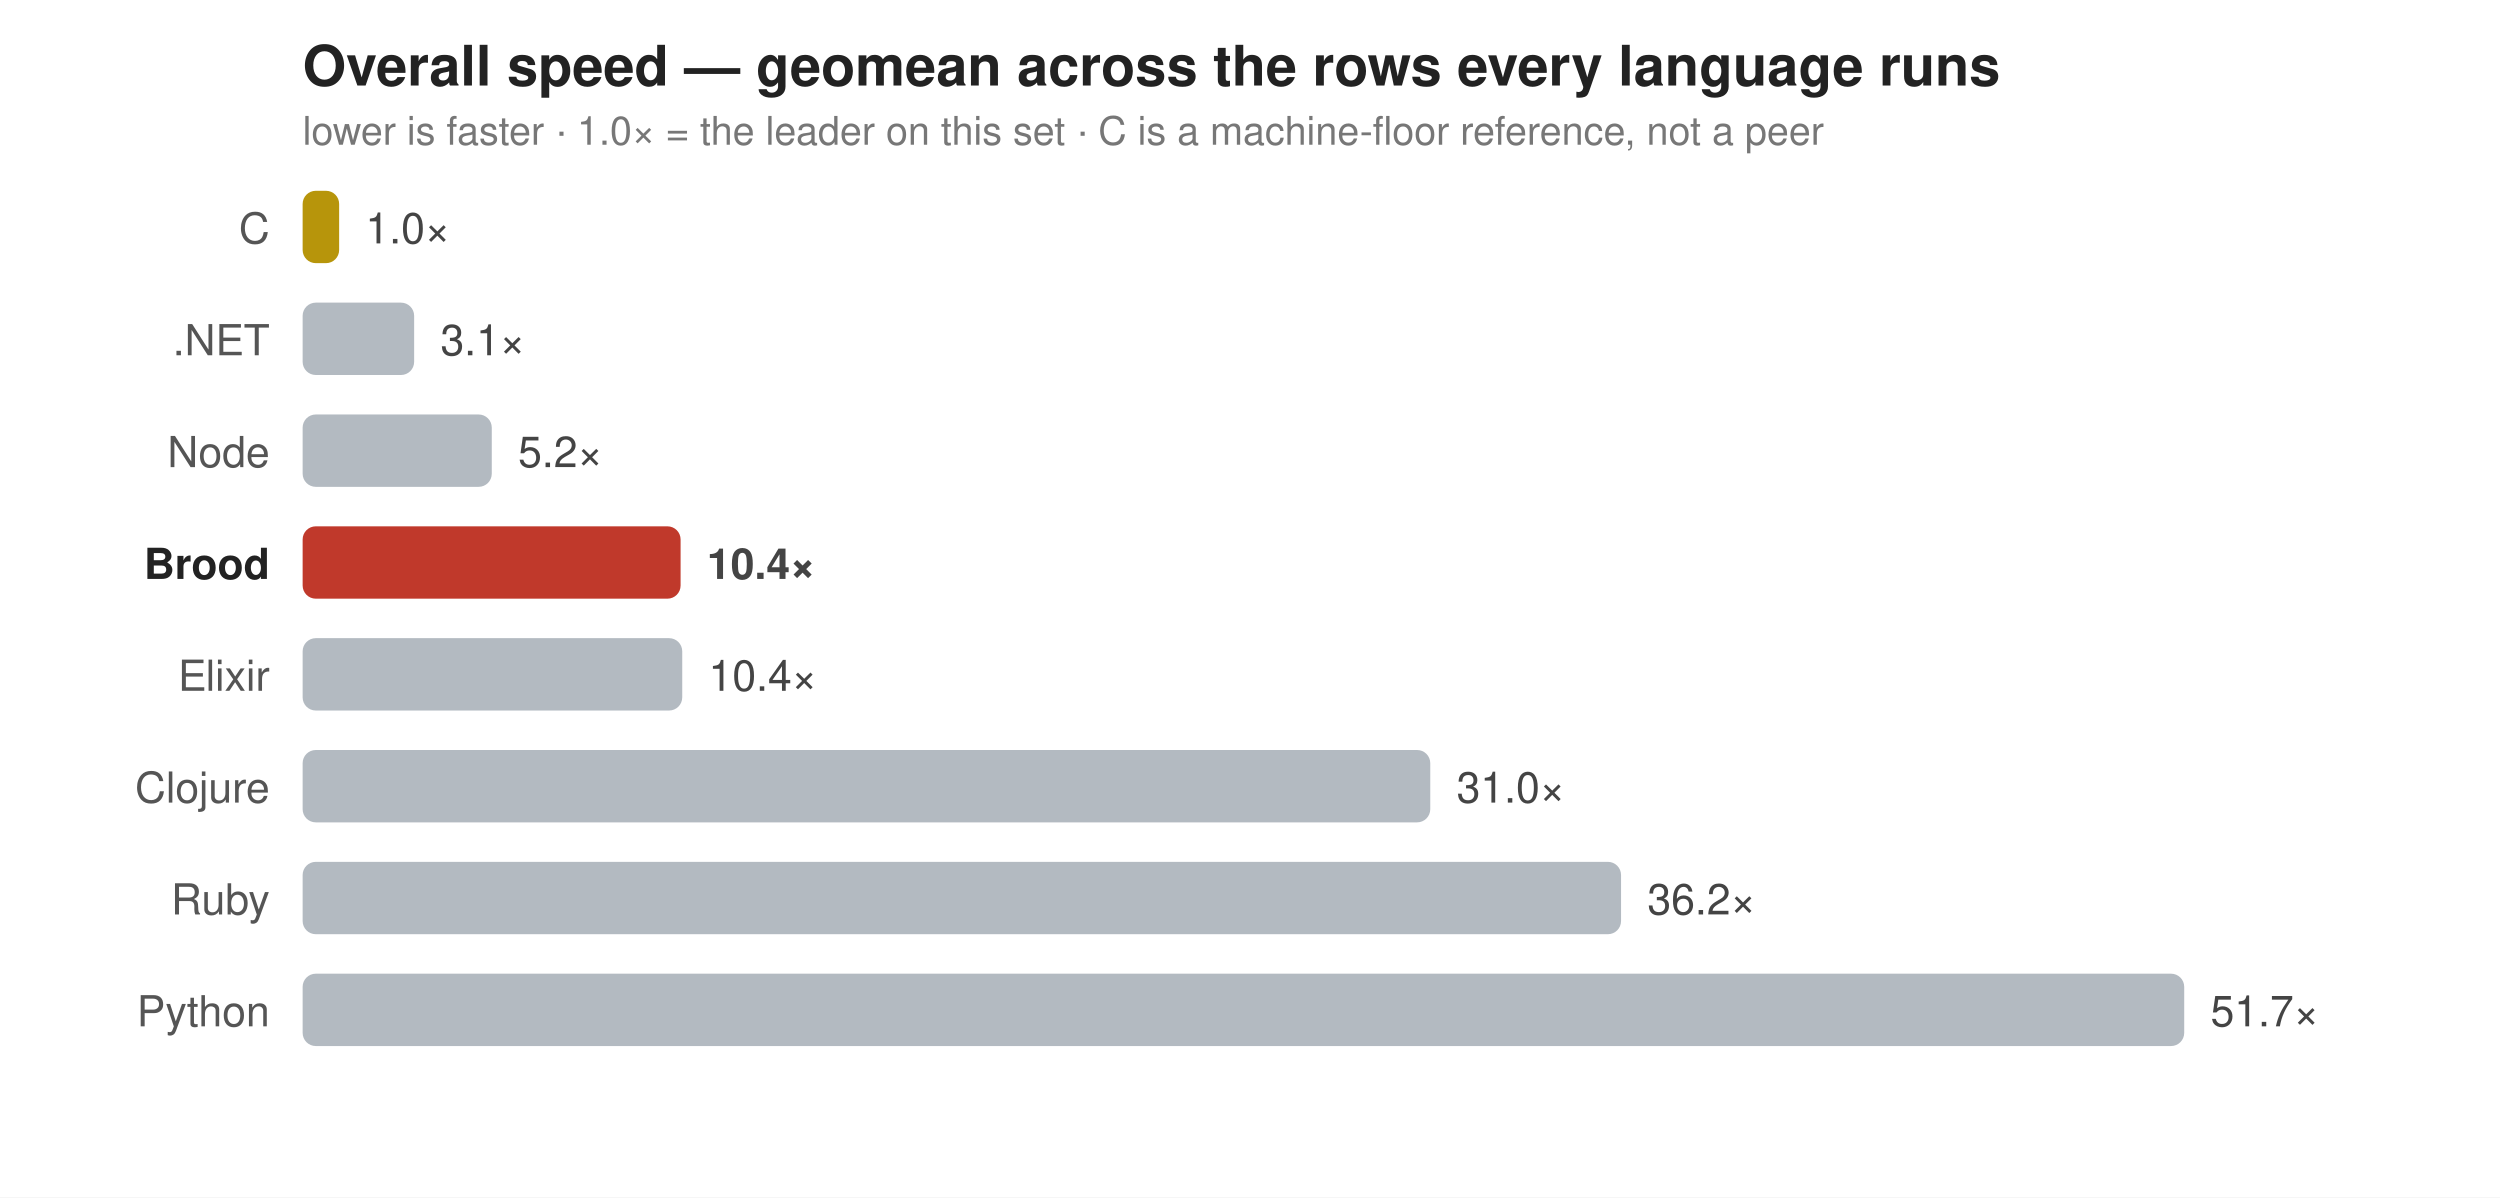
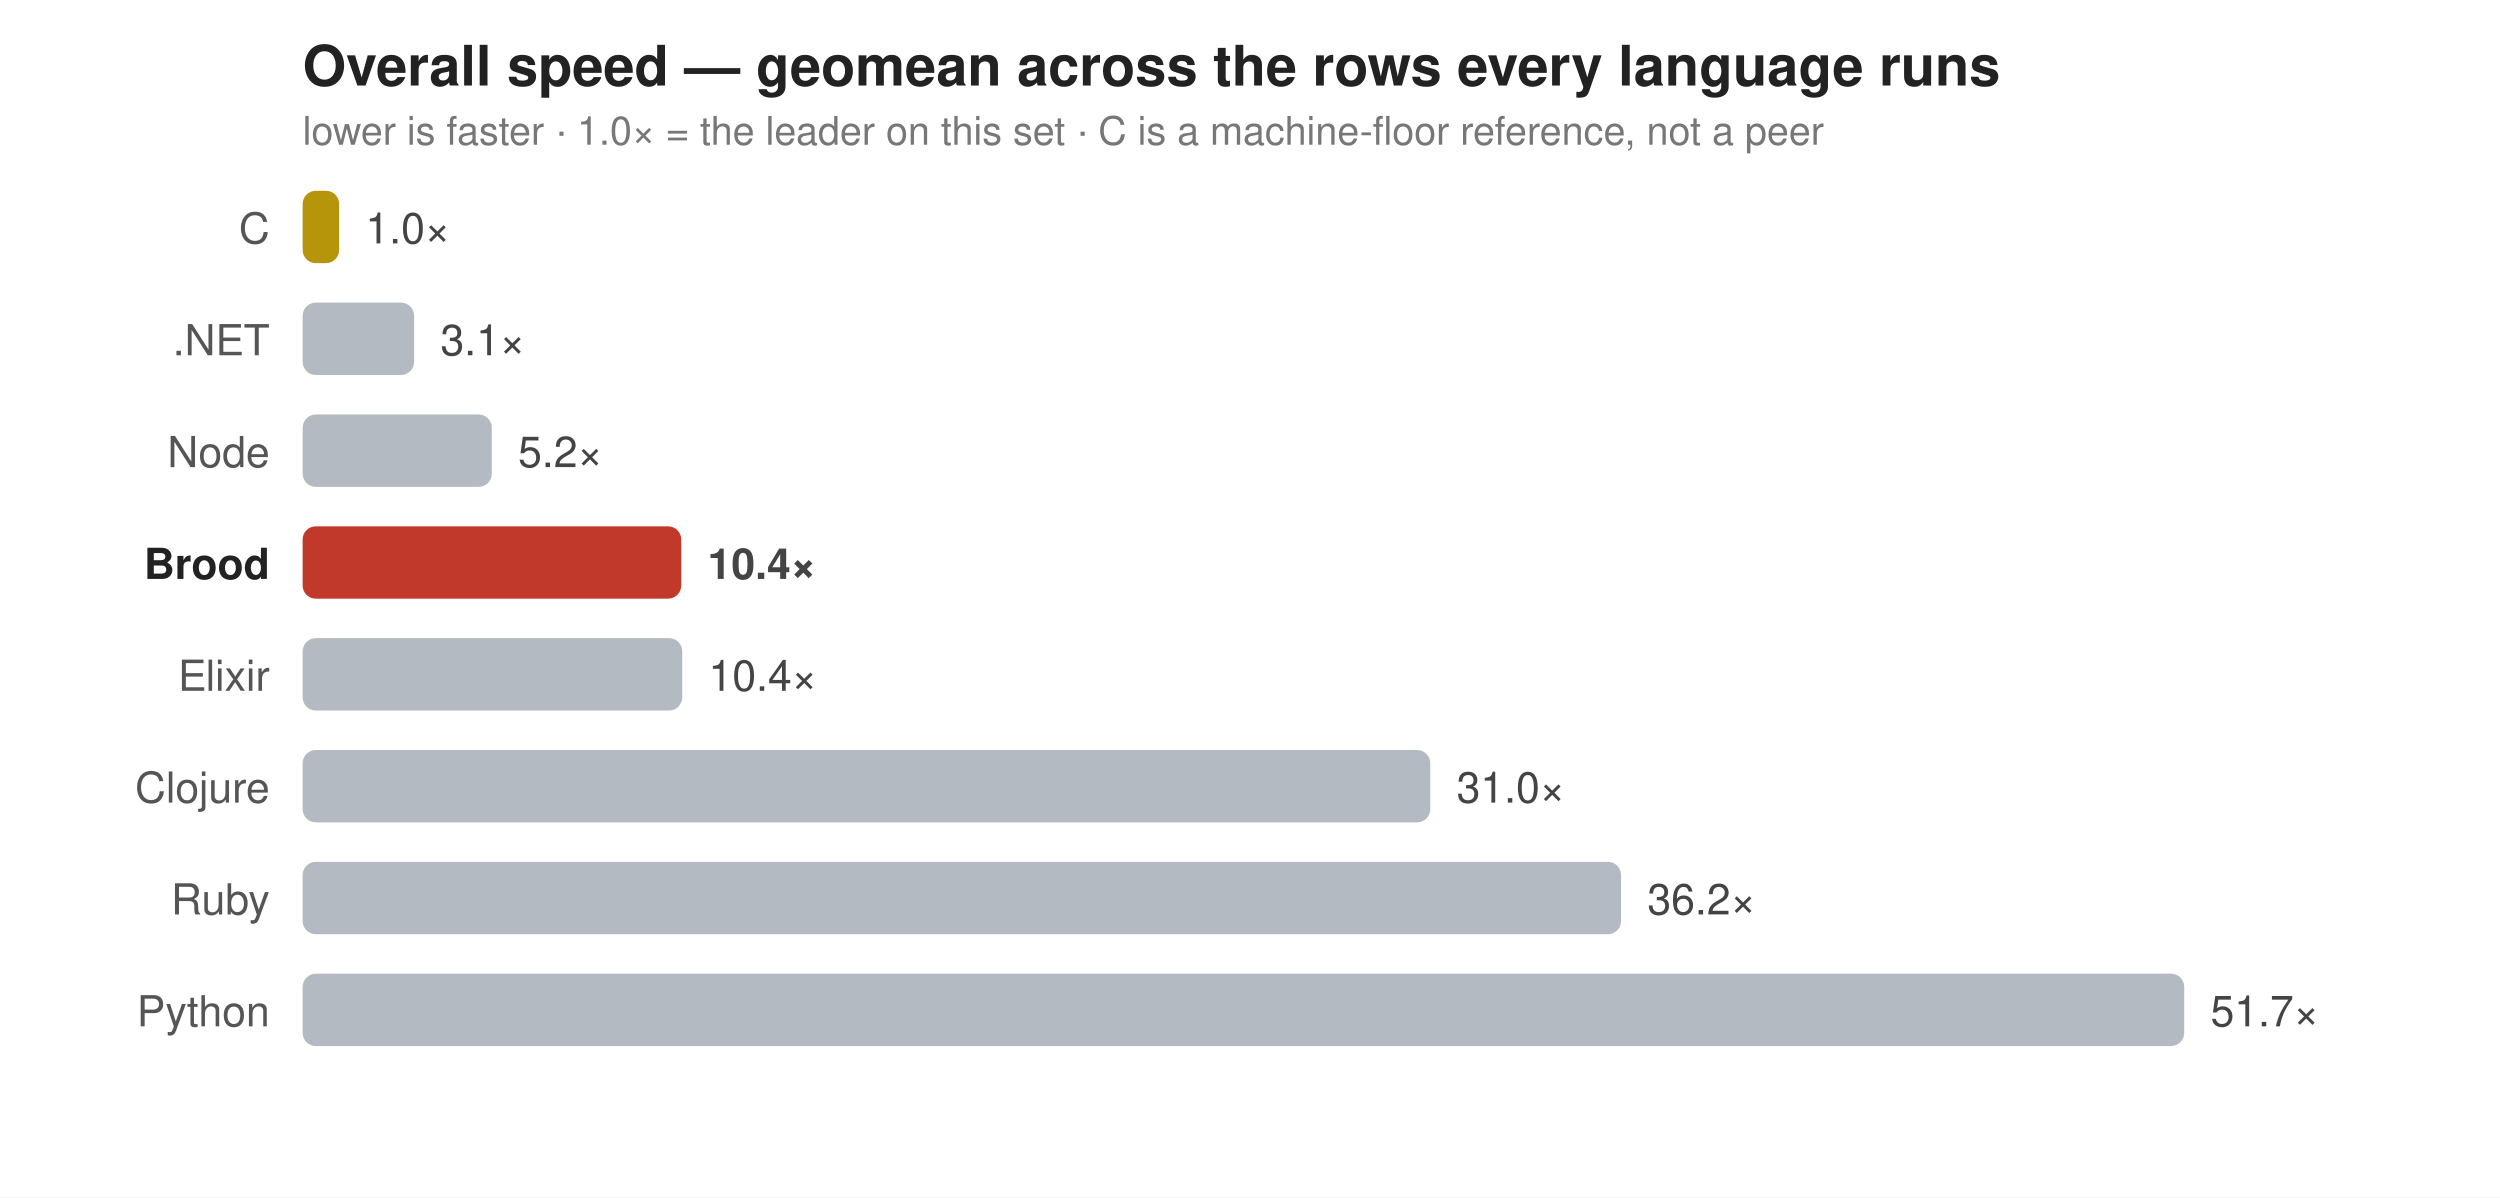
<svg xmlns="http://www.w3.org/2000/svg" width="760" height="364" viewBox="0 0 760 364" font-family="system-ui,Segoe UI,Helvetica,Arial,sans-serif">
  <rect width="760" height="364" fill="#ffffff" />
  <text x="92" y="26" font-size="17" font-weight="700" fill="#222">Overall speed — geomean across the rows every language runs</text>
  <text x="92" y="44" font-size="12" fill="#777">lower is faster · 1.0× = the leader on this set · C is a machine-floor reference, not a peer</text>
  <rect x="92" y="58" width="11.1" height="22" rx="4" fill="#b7950b" />
  <text x="82" y="74" text-anchor="end" font-size="13" font-weight="500" fill="#555">C</text>
  <text x="111.1" y="74" font-size="13" font-weight="400" fill="#444">1.0×</text>
  <rect x="92" y="92" width="33.9" height="22" rx="4" fill="#b3bac1" />
  <text x="82" y="108" text-anchor="end" font-size="13" font-weight="500" fill="#555">.NET</text>
  <text x="133.9" y="108" font-size="13" font-weight="400" fill="#444">3.1×</text>
  <rect x="92" y="126" width="57.5" height="22" rx="4" fill="#b3bac1" />
  <text x="82" y="142" text-anchor="end" font-size="13" font-weight="500" fill="#555">Node</text>
  <text x="157.5" y="142" font-size="13" font-weight="400" fill="#444">5.2×</text>
-   <rect x="92" y="160" width="114.9" height="22" rx="4" fill="#c0392b" />
+   <rect x="92" y="160" width="115.1" height="22" rx="4" fill="#c0392b" />
  <text x="82" y="176" text-anchor="end" font-size="13" font-weight="700" fill="#222">Brood</text>
-   <text x="214.9" y="176" font-size="13" font-weight="700" fill="#444">10.4×</text>
+   <text x="215.1" y="176" font-size="13" font-weight="700" fill="#444">10.4×</text>
  <rect x="92" y="194" width="115.4" height="22" rx="4" fill="#b3bac1" />
  <text x="82" y="210" text-anchor="end" font-size="13" font-weight="500" fill="#555">Elixir</text>
  <text x="215.4" y="210" font-size="13" font-weight="400" fill="#444">10.4×</text>
  <rect x="92" y="228" width="342.8" height="22" rx="4" fill="#b3bac1" />
  <text x="82" y="244" text-anchor="end" font-size="13" font-weight="500" fill="#555">Clojure</text>
  <text x="442.8" y="244" font-size="13" font-weight="400" fill="#444">31.0×</text>
  <rect x="92" y="262" width="400.8" height="22" rx="4" fill="#b3bac1" />
  <text x="82" y="278" text-anchor="end" font-size="13" font-weight="500" fill="#555">Ruby</text>
  <text x="500.8" y="278" font-size="13" font-weight="400" fill="#444">36.2×</text>
  <rect x="92" y="296" width="572.0" height="22" rx="4" fill="#b3bac1" />
  <text x="82" y="312" text-anchor="end" font-size="13" font-weight="500" fill="#555">Python</text>
  <text x="672.0" y="312" font-size="13" font-weight="400" fill="#444">51.7×</text>
</svg>
